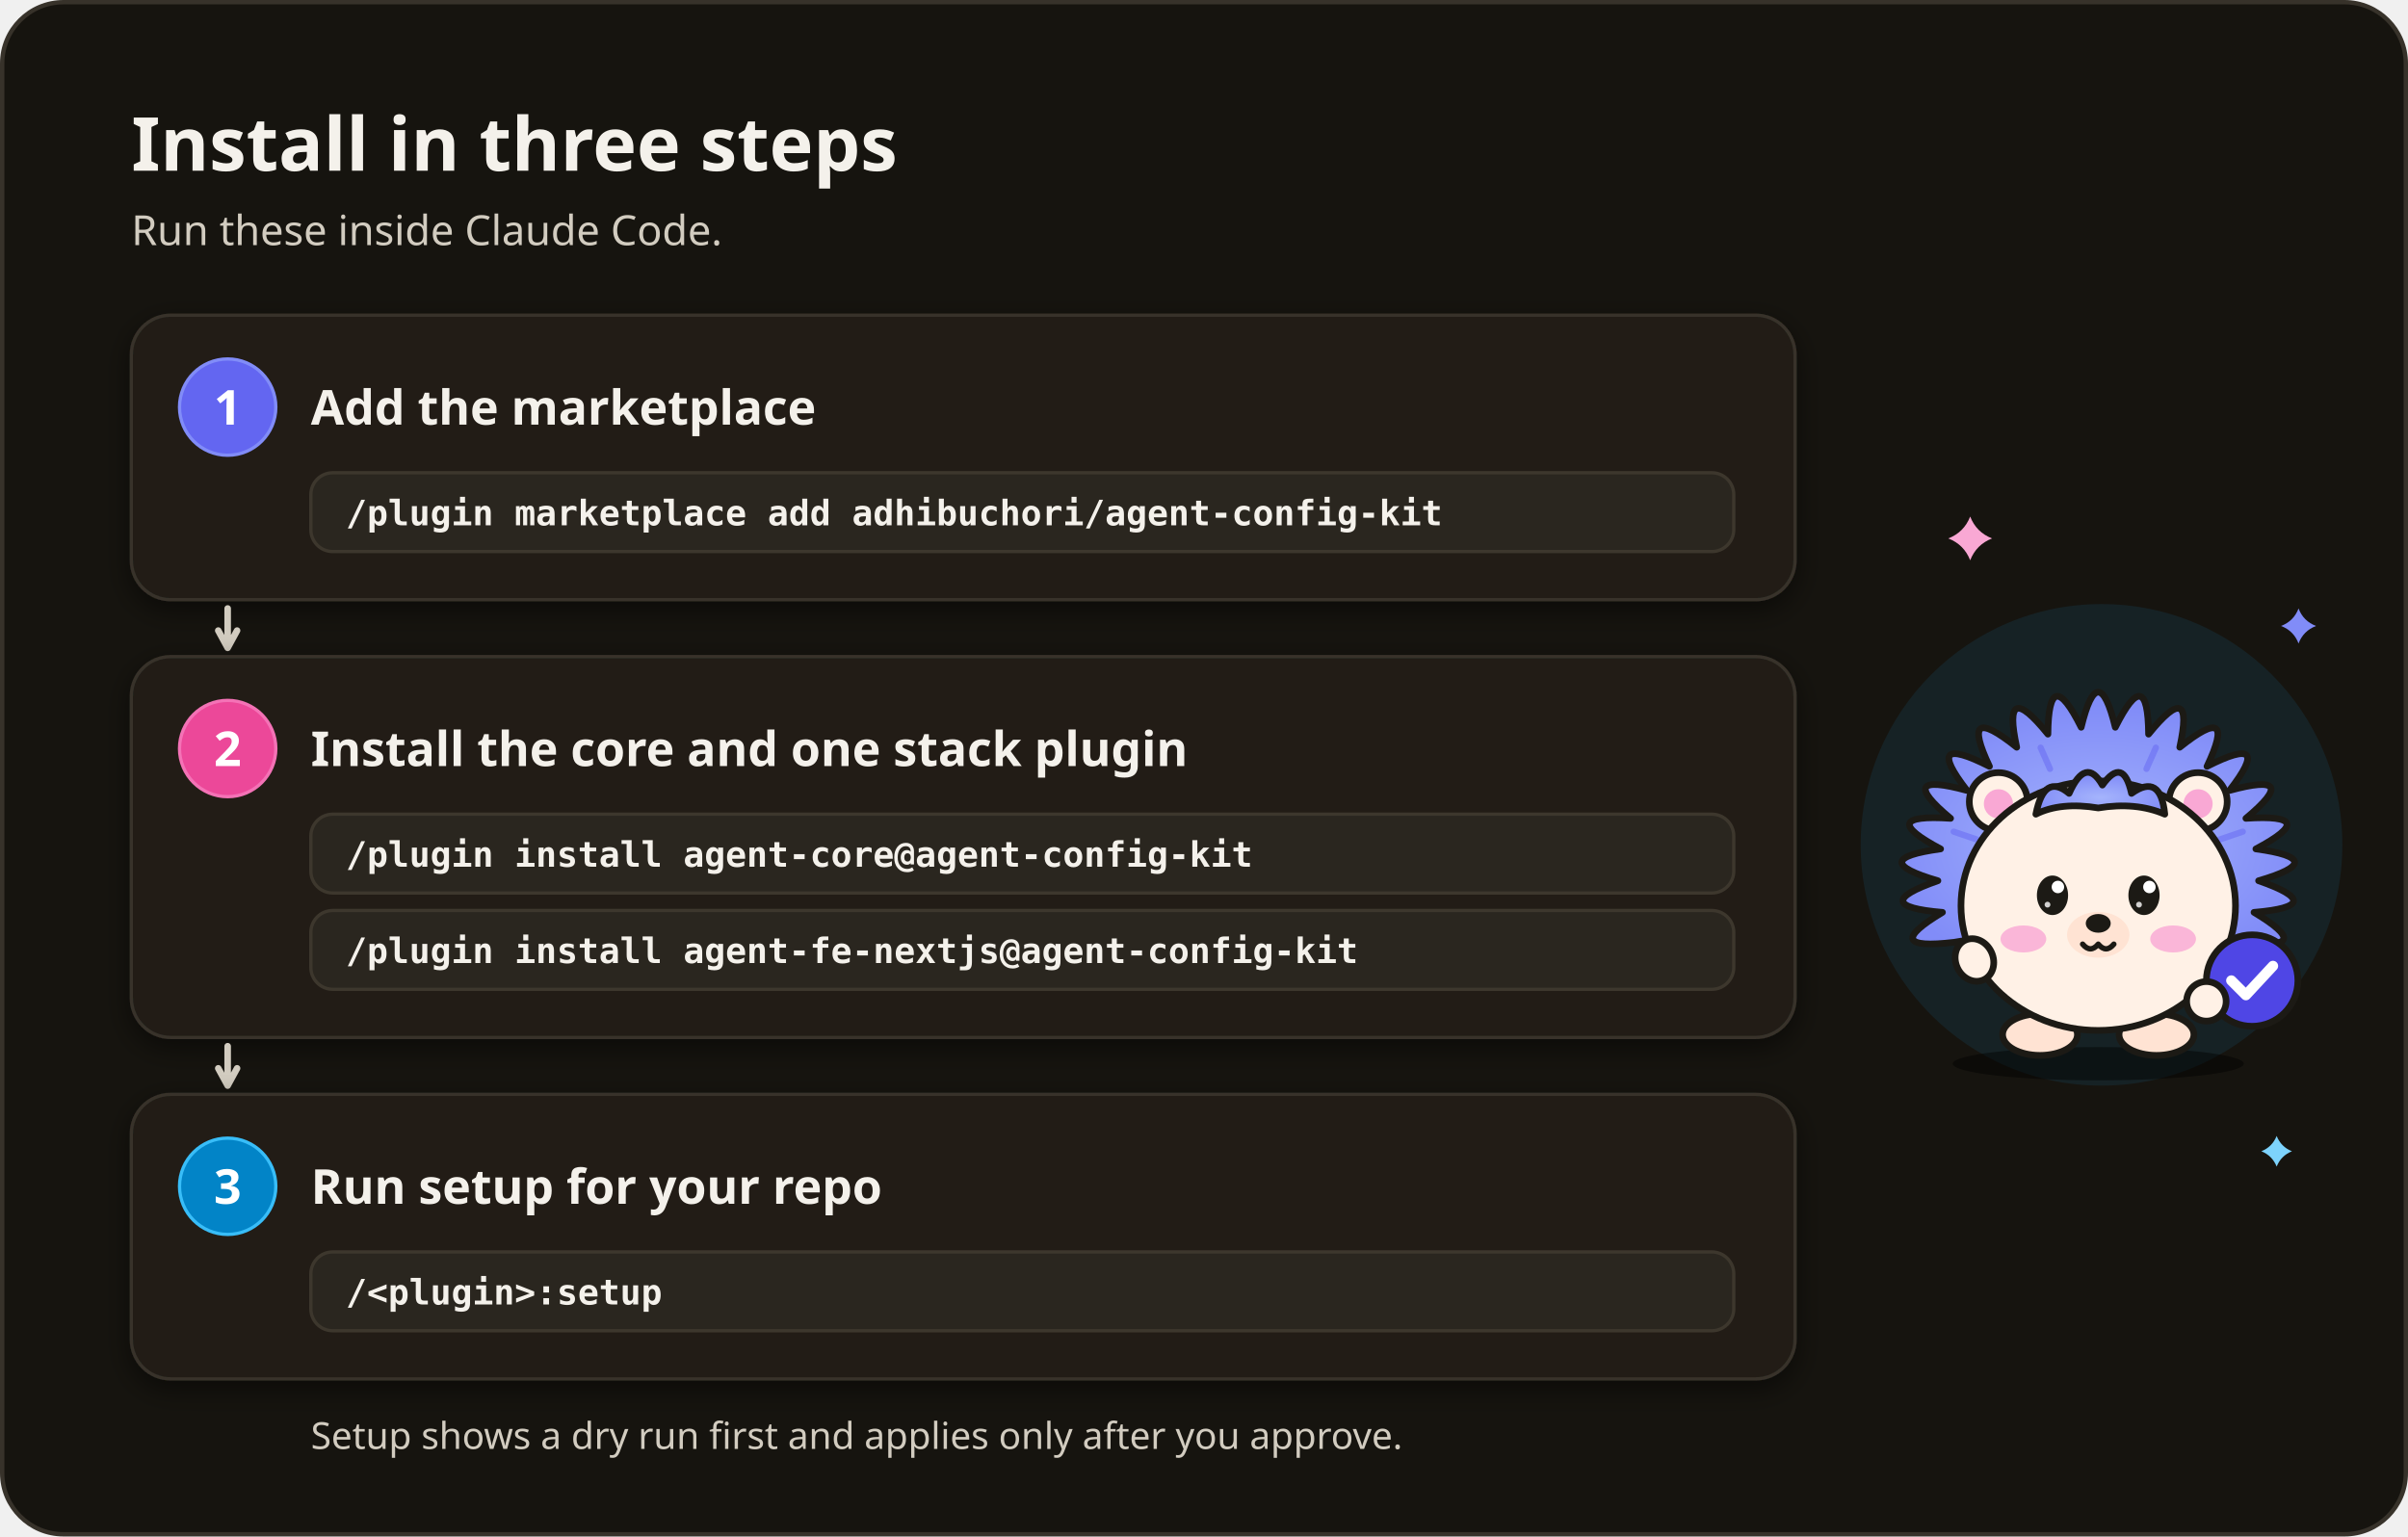
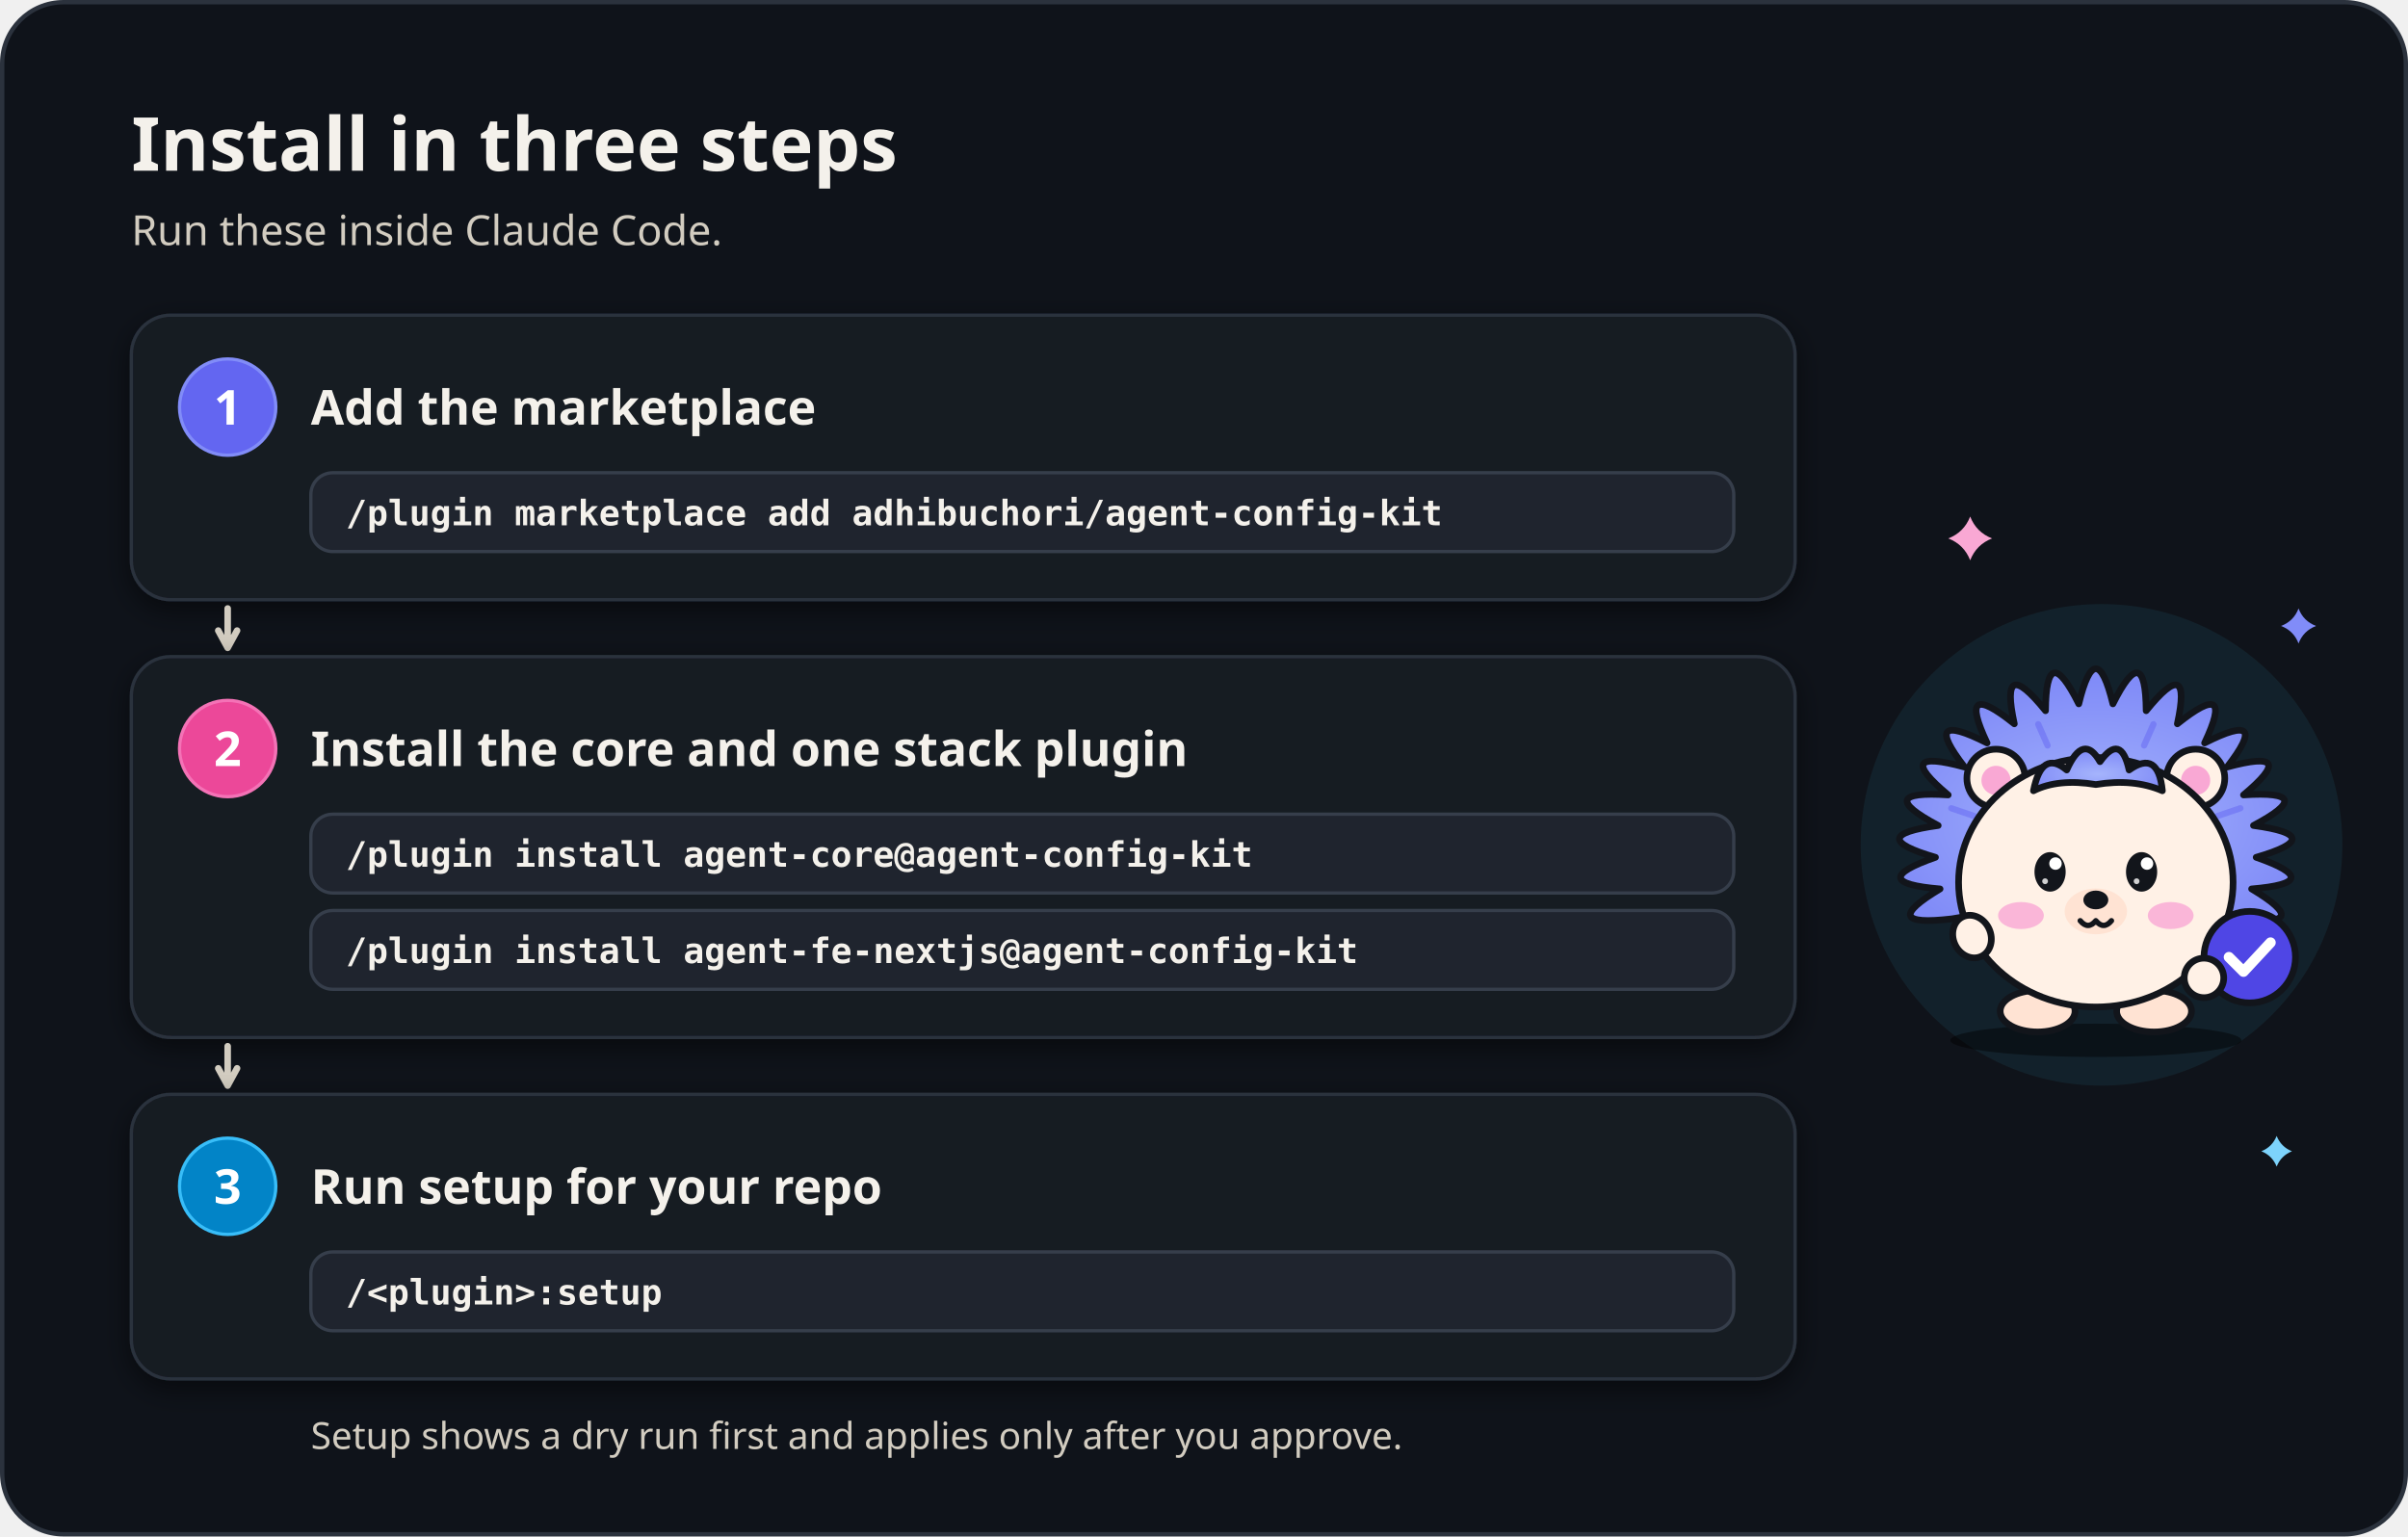
<svg xmlns="http://www.w3.org/2000/svg" viewBox="0 0 1100 702" role="img" aria-labelledby="t d">
  <defs>
    <style>.s{font-family:'Plus Jakarta Sans', system-ui, sans-serif}.m{font-family:ui-monospace, 'SF Mono', Menlo, Consolas, monospace;font-variant-ligatures:none}</style>
    <filter id="sh" x="-10%" y="-10%" width="120%" height="140%">
      <feDropShadow dx="0" dy="4" stdDeviation="6" flood-color="#000000" flood-opacity="0.5" />
    </filter>
  </defs>
  <clipPath id="cc">
    <rect x="1" y="1" width="1098" height="700" rx="28" />
  </clipPath>
-   <rect x="1" y="1" width="1098" height="700" rx="28" fill="#16140f" stroke="#37322a" stroke-width="2" />
+   <rect x="1" y="1" width="1098" height="700" rx="28" fill="#0f131a" stroke="#2b323d" stroke-width="2" />
  <text class="s" x="60" y="78" font-size="34" font-weight="800" fill="#f4f1eb">Install in three steps</text>
  <text class="s" x="60" y="112" font-size="19" font-weight="500" fill="#d2ccc0">Run these inside Claude Code.</text>
-   <rect x="60" y="144" width="760" height="130" rx="18" fill="#211e18" stroke="#37322a" stroke-width="1.5" filter="url(#sh)" />
+   <rect x="60" y="144" width="760" height="130" rx="18" fill="#171b23" stroke="#2b323d" stroke-width="1.5" filter="url(#sh)" />
  <circle cx="104" cy="186" r="22" fill="#6366f1" stroke="#818cf8" stroke-width="1.5" />
  <text class="s" x="104" y="194" font-size="22" font-weight="800" fill="#ffffff" text-anchor="middle">1</text>
  <text class="s" x="142" y="194" font-size="22" font-weight="800" fill="#f4f1eb">Add the marketplace</text>
-   <rect x="142" y="216" width="650" height="36" rx="10" fill="#2a261f" stroke="#3d372d" stroke-width="1.5" />
+   <rect x="142" y="216" width="650" height="36" rx="10" fill="#1f242e" stroke="#363e4b" stroke-width="1.5" />
  <text class="m" x="158" y="240" font-size="16" font-weight="600" fill="#f4f1eb">/plugin marketplace add adhibuchori/agent-config-kit</text>
  <path d="M104,278L104,296M99.7,288.1L104,296L108.3,288.1" fill="none" stroke="#d2ccc0" stroke-width="3" stroke-linecap="round" stroke-linejoin="round" />
-   <rect x="60" y="300" width="760" height="174" rx="18" fill="#211e18" stroke="#37322a" stroke-width="1.5" filter="url(#sh)" />
+   <rect x="60" y="300" width="760" height="174" rx="18" fill="#171b23" stroke="#2b323d" stroke-width="1.5" filter="url(#sh)" />
  <circle cx="104" cy="342" r="22" fill="#ec4899" stroke="#f472b6" stroke-width="1.5" />
  <text class="s" x="104" y="350" font-size="22" font-weight="800" fill="#ffffff" text-anchor="middle">2</text>
  <text class="s" x="142" y="350" font-size="22" font-weight="800" fill="#f4f1eb">Install the core and one stack plugin</text>
-   <rect x="142" y="372" width="650" height="36" rx="10" fill="#2a261f" stroke="#3d372d" stroke-width="1.5" />
+   <rect x="142" y="372" width="650" height="36" rx="10" fill="#1f242e" stroke="#363e4b" stroke-width="1.5" />
  <text class="m" x="158" y="396" font-size="16" font-weight="600" fill="#f4f1eb">/plugin install agent-core@agent-config-kit</text>
-   <rect x="142" y="416" width="650" height="36" rx="10" fill="#2a261f" stroke="#3d372d" stroke-width="1.5" />
+   <rect x="142" y="416" width="650" height="36" rx="10" fill="#1f242e" stroke="#363e4b" stroke-width="1.5" />
  <text class="m" x="158" y="440" font-size="16" font-weight="600" fill="#f4f1eb">/plugin install agent-fe-nextjs@agent-config-kit</text>
  <path d="M104,478L104,496M99.7,488.1L104,496L108.3,488.1" fill="none" stroke="#d2ccc0" stroke-width="3" stroke-linecap="round" stroke-linejoin="round" />
-   <rect x="60" y="500" width="760" height="130" rx="18" fill="#211e18" stroke="#37322a" stroke-width="1.5" filter="url(#sh)" />
+   <rect x="60" y="500" width="760" height="130" rx="18" fill="#171b23" stroke="#2b323d" stroke-width="1.5" filter="url(#sh)" />
  <circle cx="104" cy="542" r="22" fill="#0284c7" stroke="#38bdf8" stroke-width="1.5" />
  <text class="s" x="104" y="550" font-size="22" font-weight="800" fill="#ffffff" text-anchor="middle">3</text>
  <text class="s" x="142" y="550" font-size="22" font-weight="800" fill="#f4f1eb">Run setup for your repo</text>
-   <rect x="142" y="572" width="650" height="36" rx="10" fill="#2a261f" stroke="#3d372d" stroke-width="1.5" />
+   <rect x="142" y="572" width="650" height="36" rx="10" fill="#1f242e" stroke="#363e4b" stroke-width="1.5" />
  <text class="m" x="158" y="596" font-size="16" font-weight="600" fill="#f4f1eb">/&lt;plugin&gt;:setup</text>
  <text class="s" x="142" y="662" font-size="17" font-weight="500" fill="#d2ccc0">Setup shows a dry run first and applies only after you approve.</text>
  <circle cx="960" cy="386" r="110" fill="#15303c" opacity="0.5" />
  <path d="M900,236Q902.8,243.2 910,246Q902.8,248.8 900,256Q897.2,248.8 890,246Q897.2,243.2 900,236Z" fill="#f9a8d4" opacity="1" />
  <path d="M1050,278Q1052.2,283.8 1058,286Q1052.2,288.2 1050,294Q1047.8,288.2 1042,286Q1047.8,283.8 1050,278Z" fill="#818cf8" opacity="1" />
  <path d="M1040,519Q1042,524 1047,526Q1042,528 1040,533Q1038,528 1033,526Q1038,524 1040,519Z" fill="#7dd3fc" opacity="1" />
-   <g transform="translate(854 296) scale(0.95)">
+   <g transform="translate(852.9 285.3) scale(0.95)">
    <defs>
      <radialGradient id="mg" cx="50%" cy="60%" r="55%">
        <stop offset="0" stop-color="#a5b4fc" />
        <stop offset="1" stop-color="#818cf8" />
      </radialGradient>
    </defs>
    <ellipse cx="110" cy="200" rx="70" ry="8" fill="#000000" opacity="0.45" />
-     <path d="M110,130L40.7,141.6Q3.9,145.9 35.1,127.2Q-1.8,124.1 32.9,112Q-2.4,101.7 34.2,96.7Q2,79.6 39,82Q11.3,58.9 46.9,68.6Q25.1,40.5 57.7,57Q42.7,25.3 70.8,47.8Q63.4,13.8 85.8,41.5Q86.1,6.8 101.8,38.2Q110,4.4 118.2,38.2Q133.9,6.8 134.2,41.5Q156.6,13.8 149.2,47.8Q177.3,25.3 162.3,57Q194.9,40.5 173.1,68.6Q208.7,58.9 181,82Q218,79.6 185.8,96.7Q222.4,101.7 187.1,112Q221.8,124.1 184.9,127.2Q216.1,145.9 179.3,141.6Z" fill="url(#mg)" stroke="#1c1a15" stroke-width="3.2" stroke-linejoin="round" stroke-linecap="round" />
+     <path d="M110,130L40.7,141.6Q3.9,145.9 35.1,127.2Q-1.8,124.1 32.9,112Q-2.4,101.7 34.2,96.7Q2,79.6 39,82Q11.3,58.9 46.9,68.6Q25.1,40.5 57.7,57Q42.7,25.3 70.8,47.8Q63.4,13.8 85.8,41.5Q86.1,6.8 101.8,38.2Q110,4.4 118.2,38.2Q133.9,6.8 134.2,41.5Q156.6,13.8 149.2,47.8Q177.3,25.3 162.3,57Q194.9,40.5 173.1,68.6Q208.7,58.9 181,82Q218,79.6 185.8,96.7Q222.4,101.7 187.1,112Q221.8,124.1 184.9,127.2Q216.1,145.9 179.3,141.6Z" fill="url(#mg)" stroke="#12151b" stroke-width="3.2" stroke-linejoin="round" stroke-linecap="round" />
    <path d="M51.7,92.2L40.5,88.4" stroke="#6366f1" stroke-width="3" stroke-linecap="round" opacity=".5" />
    <path d="M65.4,71.7L56.8,64.1" stroke="#6366f1" stroke-width="3" stroke-linecap="round" opacity=".5" />
    <path d="M86.8,58.2L82.3,48" stroke="#6366f1" stroke-width="3" stroke-linecap="round" opacity=".5" />
    <path d="M133.2,58.2L137.7,48" stroke="#6366f1" stroke-width="3" stroke-linecap="round" opacity=".5" />
    <path d="M154.6,71.7L163.2,64.1" stroke="#6366f1" stroke-width="3" stroke-linecap="round" opacity=".5" />
    <path d="M168.3,92.2L179.5,88.4" stroke="#6366f1" stroke-width="3" stroke-linecap="round" opacity=".5" />
-     <circle cx="62" cy="74" r="14" fill="#fff1e6" stroke="#1c1a15" stroke-width="3.2" stroke-linejoin="round" stroke-linecap="round" />
+     <circle cx="62" cy="74" r="14" fill="#fff1e6" stroke="#12151b" stroke-width="3.2" stroke-linejoin="round" stroke-linecap="round" />
    <circle cx="62" cy="75" r="7" fill="#f9a8d4" />
-     <circle cx="158" cy="74" r="14" fill="#fff1e6" stroke="#1c1a15" stroke-width="3.2" stroke-linejoin="round" stroke-linecap="round" />
+     <circle cx="158" cy="74" r="14" fill="#fff1e6" stroke="#12151b" stroke-width="3.2" stroke-linejoin="round" stroke-linecap="round" />
    <circle cx="158" cy="75" r="7" fill="#f9a8d4" />
-     <ellipse cx="82" cy="186" rx="18" ry="10" fill="#ffe3d3" stroke="#1c1a15" stroke-width="3.2" stroke-linejoin="round" stroke-linecap="round" />
-     <ellipse cx="138" cy="186" rx="18" ry="10" fill="#ffe3d3" stroke="#1c1a15" stroke-width="3.2" stroke-linejoin="round" stroke-linecap="round" />
-     <ellipse cx="110" cy="124" rx="66" ry="60" fill="#fff1e6" stroke="#1c1a15" stroke-width="3.2" stroke-linejoin="round" stroke-linecap="round" />
-     <path d="M80,80Q84,60 96,70Q104,52 112,66Q122,52 126,70Q140,60 142,80Q128,74 110,77Q92,74 80,80Z" fill="url(#mg)" stroke="#1c1a15" stroke-width="3.2" stroke-linejoin="round" stroke-linecap="round" />
+     <ellipse cx="82" cy="186" rx="18" ry="10" fill="#ffe3d3" stroke="#12151b" stroke-width="3.2" stroke-linejoin="round" stroke-linecap="round" />
+     <ellipse cx="138" cy="186" rx="18" ry="10" fill="#ffe3d3" stroke="#12151b" stroke-width="3.2" stroke-linejoin="round" stroke-linecap="round" />
+     <ellipse cx="110" cy="124" rx="66" ry="60" fill="#fff1e6" stroke="#12151b" stroke-width="3.2" stroke-linejoin="round" stroke-linecap="round" />
+     <path d="M80,80Q84,60 96,70Q104,52 112,66Q122,52 126,70Q140,60 142,80Q128,74 110,77Q92,74 80,80Z" fill="url(#mg)" stroke="#12151b" stroke-width="3.2" stroke-linejoin="round" stroke-linecap="round" />
    <ellipse cx="74" cy="140" rx="11" ry="6.5" fill="#f9a8d4" opacity=".8" />
    <ellipse cx="146" cy="140" rx="11" ry="6.5" fill="#f9a8d4" opacity=".8" />
-     <ellipse cx="88" cy="119" rx="7.5" ry="9.5" fill="#1c1a15" />
+     <ellipse cx="88" cy="119" rx="7.5" ry="9.5" fill="#12151b" />
    <circle cx="90.6" cy="115" r="3" fill="#ffffff" />
    <circle cx="85.6" cy="123.5" r="1.4" fill="#ffffff" opacity=".8" />
-     <ellipse cx="132" cy="119" rx="7.5" ry="9.5" fill="#1c1a15" />
+     <ellipse cx="132" cy="119" rx="7.5" ry="9.5" fill="#12151b" />
    <circle cx="134.6" cy="115" r="3" fill="#ffffff" />
    <circle cx="129.6" cy="123.5" r="1.4" fill="#ffffff" opacity=".8" />
    <ellipse cx="110" cy="138" rx="15" ry="11" fill="#ffe3d3" />
-     <ellipse cx="110" cy="132.5" rx="6" ry="4.5" fill="#1c1a15" />
-     <path d="M102.5,142.5q3.75,4.5 7.5,0q3.75,4.5 7.5,0" fill="none" stroke="#1c1a15" stroke-width="2.6" stroke-linecap="round" stroke-linejoin="round" />
-     <ellipse cx="50" cy="152" rx="9" ry="10.5" fill="#fff1e6" stroke="#1c1a15" stroke-width="3.2" stroke-linejoin="round" stroke-linecap="round" transform="rotate(-25 46 150)" />
-     <circle cx="184" cy="160" r="22" fill="#4f46e5" stroke="#1c1a15" stroke-width="3.2" stroke-linejoin="round" stroke-linecap="round" />
+     <ellipse cx="110" cy="132.5" rx="6" ry="4.5" fill="#12151b" />
+     <path d="M102.5,142.5q3.75,4.5 7.5,0q3.75,4.5 7.5,0" fill="none" stroke="#12151b" stroke-width="2.6" stroke-linecap="round" stroke-linejoin="round" />
+     <ellipse cx="50" cy="152" rx="9" ry="10.5" fill="#fff1e6" stroke="#12151b" stroke-width="3.2" stroke-linejoin="round" stroke-linecap="round" transform="rotate(-25 46 150)" />
+     <circle cx="184" cy="160" r="22" fill="#4f46e5" stroke="#12151b" stroke-width="3.2" stroke-linejoin="round" stroke-linecap="round" />
    <path d="M174,160l7,7l13,-14" fill="none" stroke="#ffffff" stroke-width="5" stroke-linecap="round" stroke-linejoin="round" />
-     <circle cx="162" cy="170" r="9.5" fill="#fff1e6" stroke="#1c1a15" stroke-width="3.2" stroke-linejoin="round" stroke-linecap="round" />
+     <circle cx="162" cy="170" r="9.5" fill="#fff1e6" stroke="#12151b" stroke-width="3.2" stroke-linejoin="round" stroke-linecap="round" />
  </g>
</svg>
